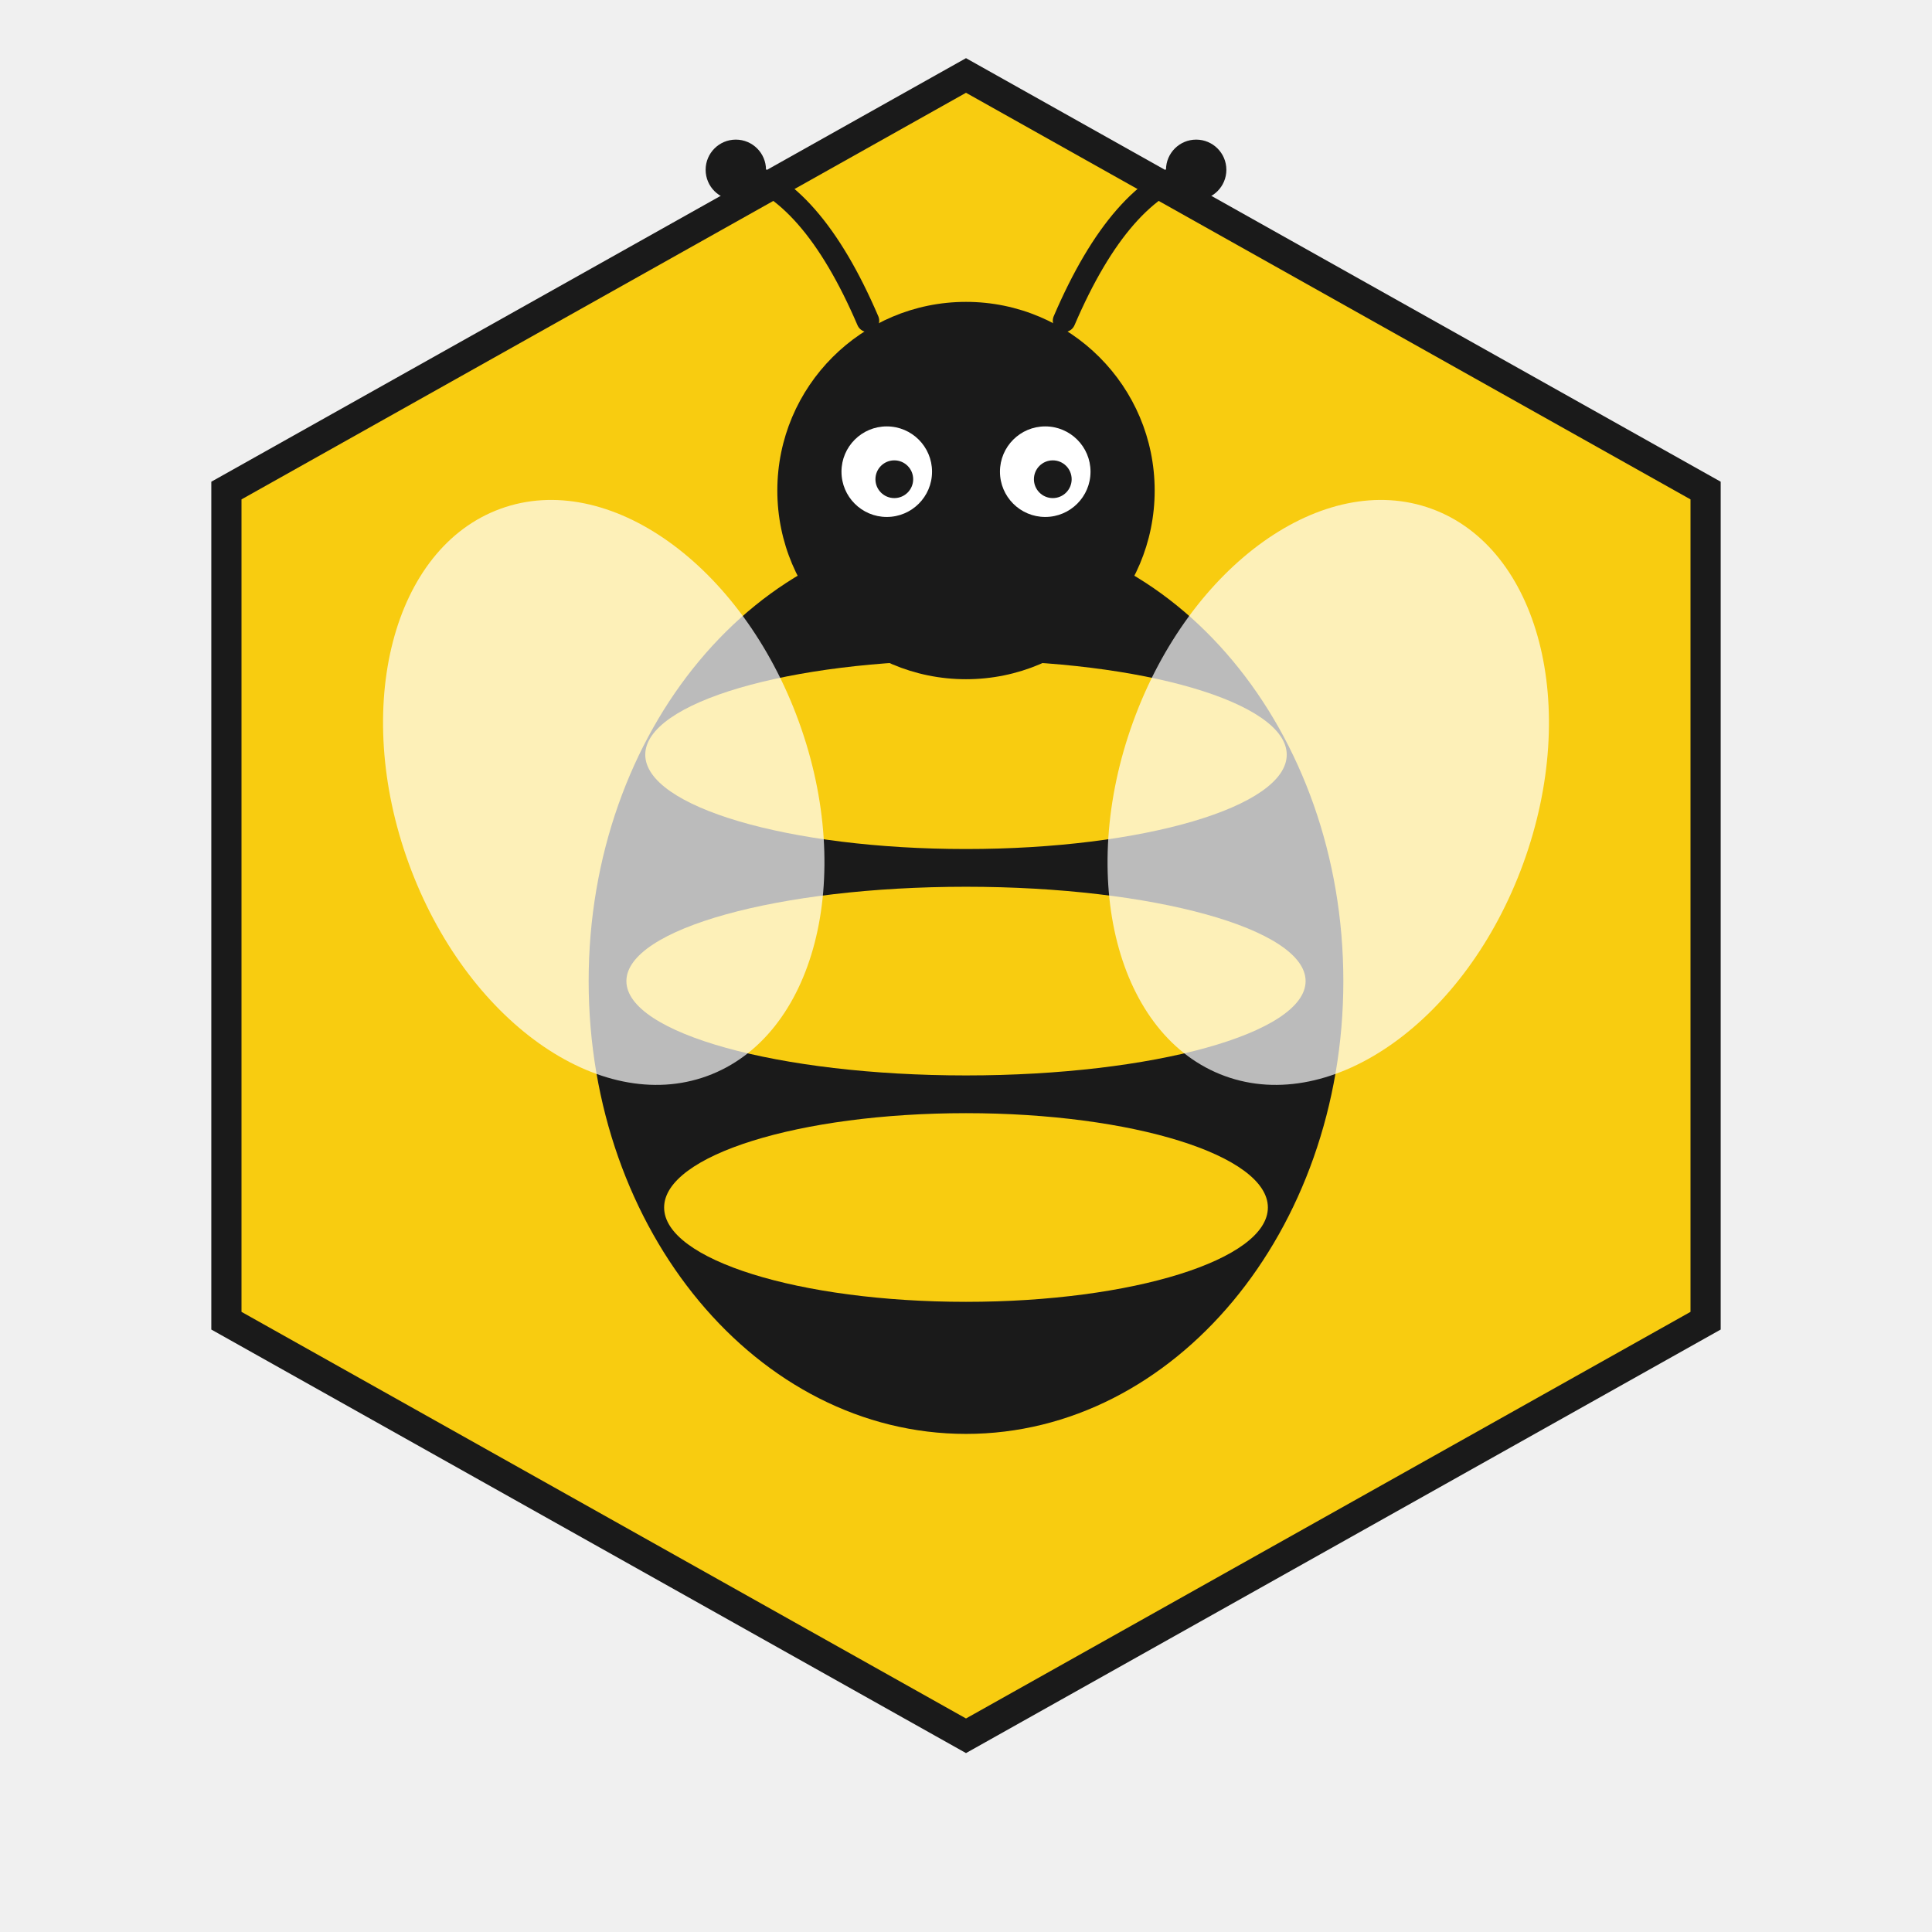
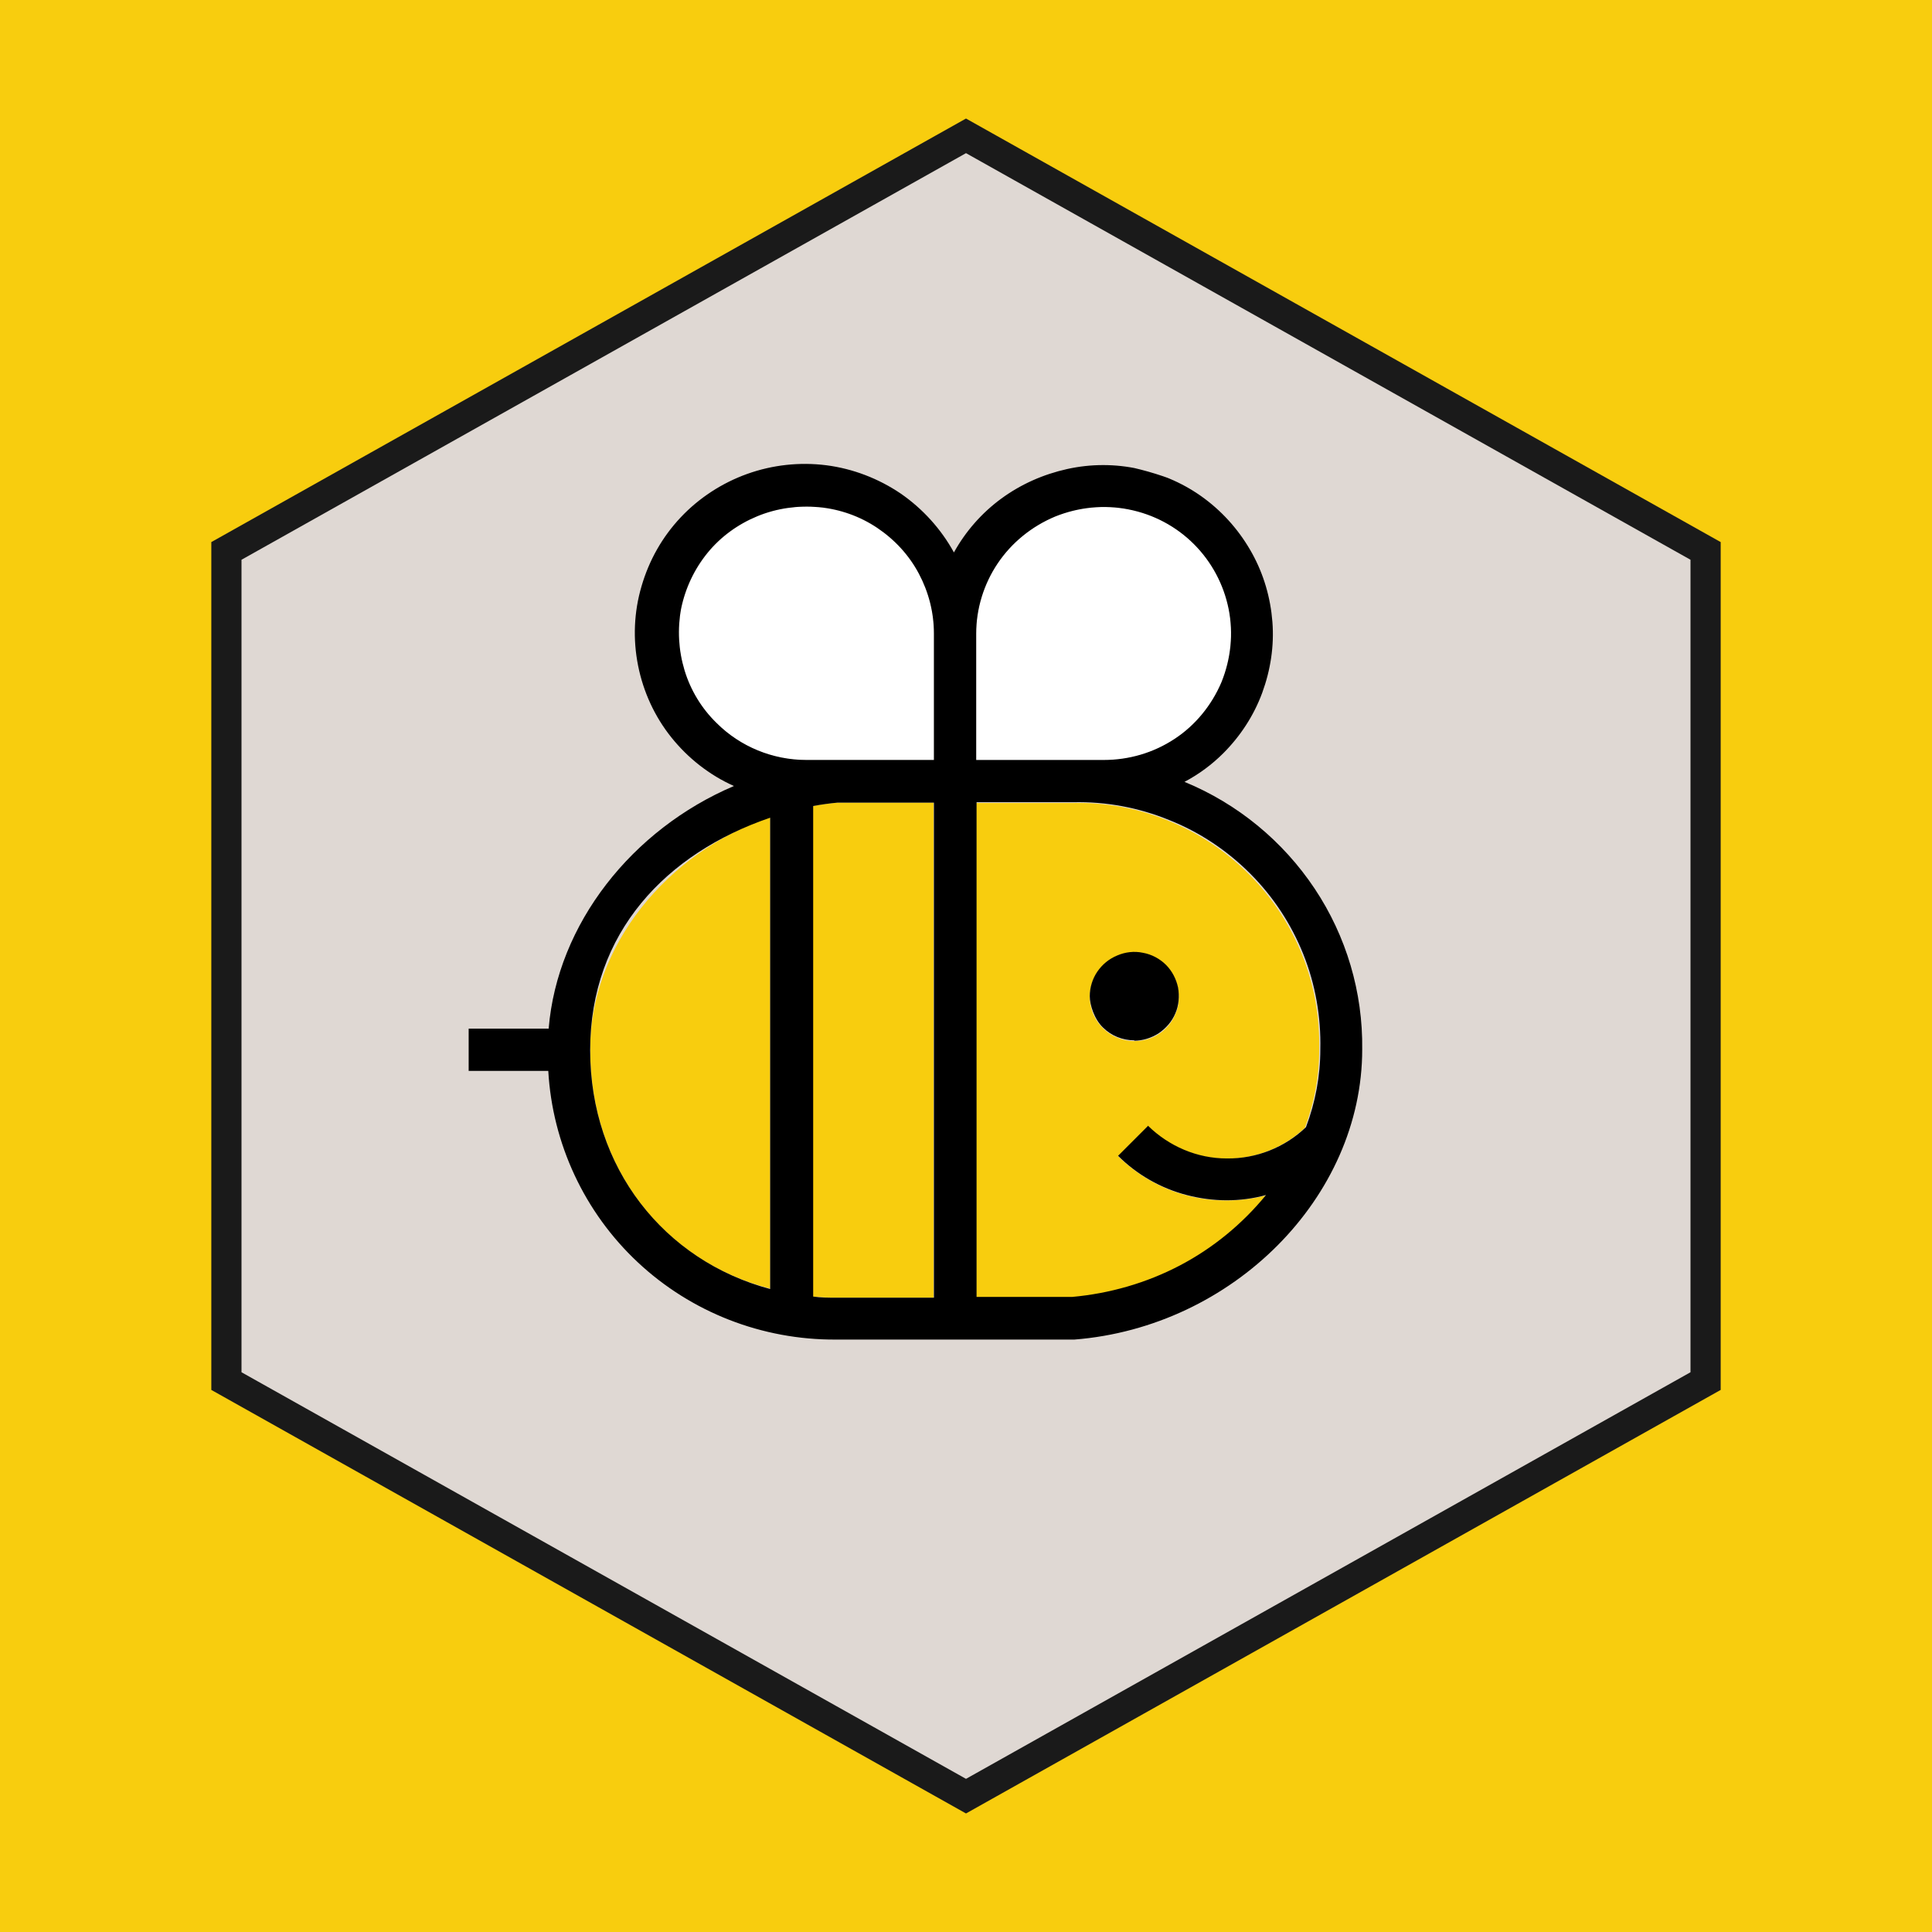
- <svg xmlns="http://www.w3.org/2000/svg" viewBox="0 0 512 512">
-   <polygon points="256,20 452,130 452,350 256,460 60,350 60,130" fill="#F8CC10" stroke="#1a1a1a" stroke-width="8" />
-   <ellipse cx="256" cy="260" rx="100" ry="120" fill="#1a1a1a" />
-   <ellipse cx="256" cy="200" rx="85" ry="25" fill="#F8CC10" />
-   <ellipse cx="256" cy="260" rx="90" ry="25" fill="#F8CC10" />
-   <ellipse cx="256" cy="320" rx="80" ry="25" fill="#F8CC10" />
-   <circle cx="256" cy="130" r="50" fill="#1a1a1a" />
-   <circle cx="235" cy="125" r="12" fill="#FFFFFF" />
-   <circle cx="277" cy="125" r="12" fill="#FFFFFF" />
-   <circle cx="237" cy="127" r="5" fill="#1a1a1a" />
-   <circle cx="279" cy="127" r="5" fill="#1a1a1a" />
-   <path d="M230 85 Q 215 50, 195 45" stroke="#1a1a1a" stroke-width="6" fill="none" stroke-linecap="round" />
-   <path d="M282 85 Q 297 50, 317 45" stroke="#1a1a1a" stroke-width="6" fill="none" stroke-linecap="round" />
-   <circle cx="195" cy="45" r="8" fill="#1a1a1a" />
-   <circle cx="317" cy="45" r="8" fill="#1a1a1a" />
-   <ellipse cx="160" cy="210" rx="55" ry="80" fill="#FFFFFF" opacity="0.7" transform="rotate(-20 160 210)" />
-   <ellipse cx="352" cy="210" rx="55" ry="80" fill="#FFFFFF" opacity="0.7" transform="rotate(20 352 210)" />
+ <svg xmlns="http://www.w3.org/2000/svg" id="Layer_1" version="1.1" viewBox="0 0 512 512">
+   <defs>
+     <style>
+       .st0 {
+         fill: none;
+       }
+ 
+       .st1 {
+         clip-path: url(#clippath-1);
+       }
+ 
+       .st2 {
+         fill: #fff;
+       }
+ 
+       .st3 {
+         fill: #f8cd0e;
+       }
+ 
+       .st4 {
+         fill: #dfd8d3;
+         stroke: #1a1a1a;
+         stroke-width: 8px;
+       }
+ 
+       .st5 {
+         clip-path: url(#clippath);
+       }
+     </style>
+     <clipPath id="clippath">
+       <rect class="st0" x="121.7" y="121.9" width="241.8" height="234.4" rx="81.5" ry="81.5" />
+     </clipPath>
+     <clipPath id="clippath-1">
+       <rect class="st0" x="121.7" y="121.9" width="241.8" height="234.4" />
+     </clipPath>
+   </defs>
+   <rect class="st3" width="512" height="512" />
+   <g>
+     <polygon class="st4" points="256 36 452 146 452 366 256 476 60 366 60 146 256 36" />
+     <g class="st5">
+       <g class="st1">
+         <g>
+           <path class="st2" d="M247.5,201.3v-33.5c0-6.6-2-13.1-5.7-18.6-3.7-5.5-9-9.8-15.2-12.4-6.2-2.5-13-3.2-19.5-1.9-6.6,1.3-12.6,4.5-17.3,9.2-4.7,4.7-7.9,10.7-9.3,17.2-1.3,6.5-.6,13.2,1.9,19.4,2.6,6.1,6.9,11.4,12.4,15,5.6,3.7,12.1,5.7,18.8,5.7h33.8,0Z" />
+           <path class="st2" d="M316.3,191.7c4-3.9,6.9-8.7,8.5-14s1.9-10.9.9-16.3c-1.1-5.4-3.5-10.5-7-14.8-3.5-4.3-8.1-7.6-13.2-9.7-5.1-2.1-10.7-2.9-16.3-2.4s-10.9,2.4-15.5,5.5c-4.6,3.1-8.4,7.2-11,12.1-2.6,4.9-4,10.3-4,15.9v33.5h33.8c4.4,0,8.8-.9,12.9-2.5,4.1-1.7,7.8-4.1,10.9-7.3h0Z" />
+           <path class="st3" d="M156.4,278.2c0,31.3,19.6,56.1,47.7,63.3v-125c-27.6,9.5-47.7,34.3-47.7,61.6h0Z" />
+           <path class="st3" d="M284.1,343.9c10-.8,19.7-3.7,28.5-8.3,8.8-4.7,16.6-11,22.9-18.8-6.9,1.8-14.1,1.8-21,0-6.9-1.8-13.1-5.4-18.2-10.4l7.9-7.9c5.5,5.4,13,8.5,20.7,8.6,7.8,0,15.3-2.9,20.9-8.2,2.5-6.6,3.8-13.6,3.8-20.6.2-8.6-1.3-17.2-4.5-25.2-3.2-8-8-15.3-14.1-21.4-6.1-6.1-13.4-11-21.4-14.2-8-3.3-16.6-4.9-25.3-4.7h-25.6v131.2h25.3ZM300.5,252.4c2.3,0,4.6.7,6.6,2,1.9,1.3,3.5,3.1,4.4,5.3.9,2.1,1.1,4.5.7,6.8-.5,2.3-1.6,4.4-3.2,6s-3.8,2.8-6.1,3.2c-2.3.4-4.7.2-6.8-.7-2.2-.9-4-2.4-5.3-4.3-1.3-1.9-2-4.2-2-6.5,0-1.5.3-3.1.9-4.5s1.5-2.7,2.6-3.8c1.1-1.1,2.4-1.9,3.8-2.5,1.4-.6,3-.9,4.5-.9h0Z" />
+           <path class="st3" d="M221.9,212.7c-2.2.2-4.4.5-6.5.9v130c2,.2,4.1.3,6.1.3h25.9v-131.2h-25.5s0,0,0,0Z" />
+           <path d="M300.5,275.8c2.3,0,4.6-.7,6.6-2,1.9-1.3,3.5-3.1,4.4-5.3.9-2.1,1.1-4.5.7-6.8-.5-2.3-1.6-4.4-3.2-6s-3.8-2.8-6.1-3.2c-2.3-.5-4.7-.2-6.8.7-2.2.9-4,2.4-5.3,4.3-1.3,1.9-2,4.2-2,6.5s1.2,6.1,3.5,8.3c2.2,2.2,5.2,3.4,8.4,3.4h0Z" />
+           <path d="M313.9,207.2c3.8-2,7.3-4.6,10.3-7.6,4.5-4.5,8.1-10,10.3-16,2.2-6,3.2-12.4,2.7-18.8-.5-6.4-2.3-12.6-5.4-18.2s-7.3-10.5-12.5-14.4-11.1-6.5-17.4-7.9c-6.3-1.4-12.8-1.4-19.1,0s-12.2,4-17.4,7.8-9.5,8.7-12.6,14.3c-3.4-6.2-8.3-11.6-14.1-15.6-5.9-4-12.7-6.6-19.7-7.5-7.1-.9-14.3-.1-21,2.3-6.7,2.4-12.8,6.4-17.6,11.5-4.9,5.2-8.4,11.4-10.4,18.3-2,6.8-2.3,14-.9,21s4.4,13.5,8.8,19,10.1,10,16.6,12.9c-27,11.5-46.8,36.5-49.1,64.3h-21.2v11.2h21.1c1.1,19.3,9.6,37.5,23.7,50.7,14.2,13.3,33,20.6,52.5,20.5h63.2c42-3.3,76.3-37.7,76.3-76.9.2-15.1-4.2-30-12.6-42.6-8.4-12.6-20.4-22.5-34.5-28.3h0ZM204.1,341.6c-28.1-7.5-47.7-32.1-47.7-63.3s20.2-52.2,47.7-61.6v125ZM247.5,343.9h-25.9c-2.1,0-4.1,0-6.1-.3v-130c2.2-.4,4.3-.7,6.5-.9h25.5v131.2c0,0,0,0,0,0ZM247.5,201.4h-33.8c-8.9,0-17.5-3.5-23.8-9.8-4-3.9-6.9-8.7-8.5-14-1.6-5.3-1.9-10.9-.9-16.3,1.1-5.4,3.5-10.5,7-14.8,3.5-4.3,8.1-7.6,13.2-9.7,5.1-2.1,10.7-2.9,16.3-2.4,5.5.5,10.9,2.4,15.5,5.5,4.6,3.1,8.4,7.2,11,12.1,2.6,4.9,4,10.3,4,15.9v33.5ZM258.7,167.9c0-6.6,2-13.1,5.7-18.6,3.7-5.5,9-9.8,15.2-12.4,6.2-2.5,13-3.2,19.5-1.9,6.6,1.3,12.6,4.5,17.3,9.2,4.7,4.7,7.9,10.7,9.2,17.2,1.3,6.5.6,13.2-1.9,19.4-2.6,6.1-6.9,11.4-12.4,15-5.6,3.7-12.1,5.6-18.8,5.6h-33.8v-33.5h0ZM304.2,298.4l-7.9,7.9c5,5,11.3,8.6,18.2,10.4s14.1,1.9,21,0c-6.3,7.7-14.1,14.1-22.9,18.7-8.8,4.6-18.5,7.4-28.5,8.3h-25.3v-131.1h25.6c8.7-.2,17.3,1.4,25.4,4.7,8.1,3.2,15.4,8.1,21.5,14.2,6.1,6.1,10.9,13.4,14.1,21.4,3.2,8,4.7,16.6,4.5,25.2,0,7-1.3,14-3.8,20.6-5.6,5.4-13.2,8.4-21,8.3-7.8,0-15.3-3.2-20.9-8.7h0Z" />
+         </g>
+       </g>
+     </g>
+   </g>
</svg>
